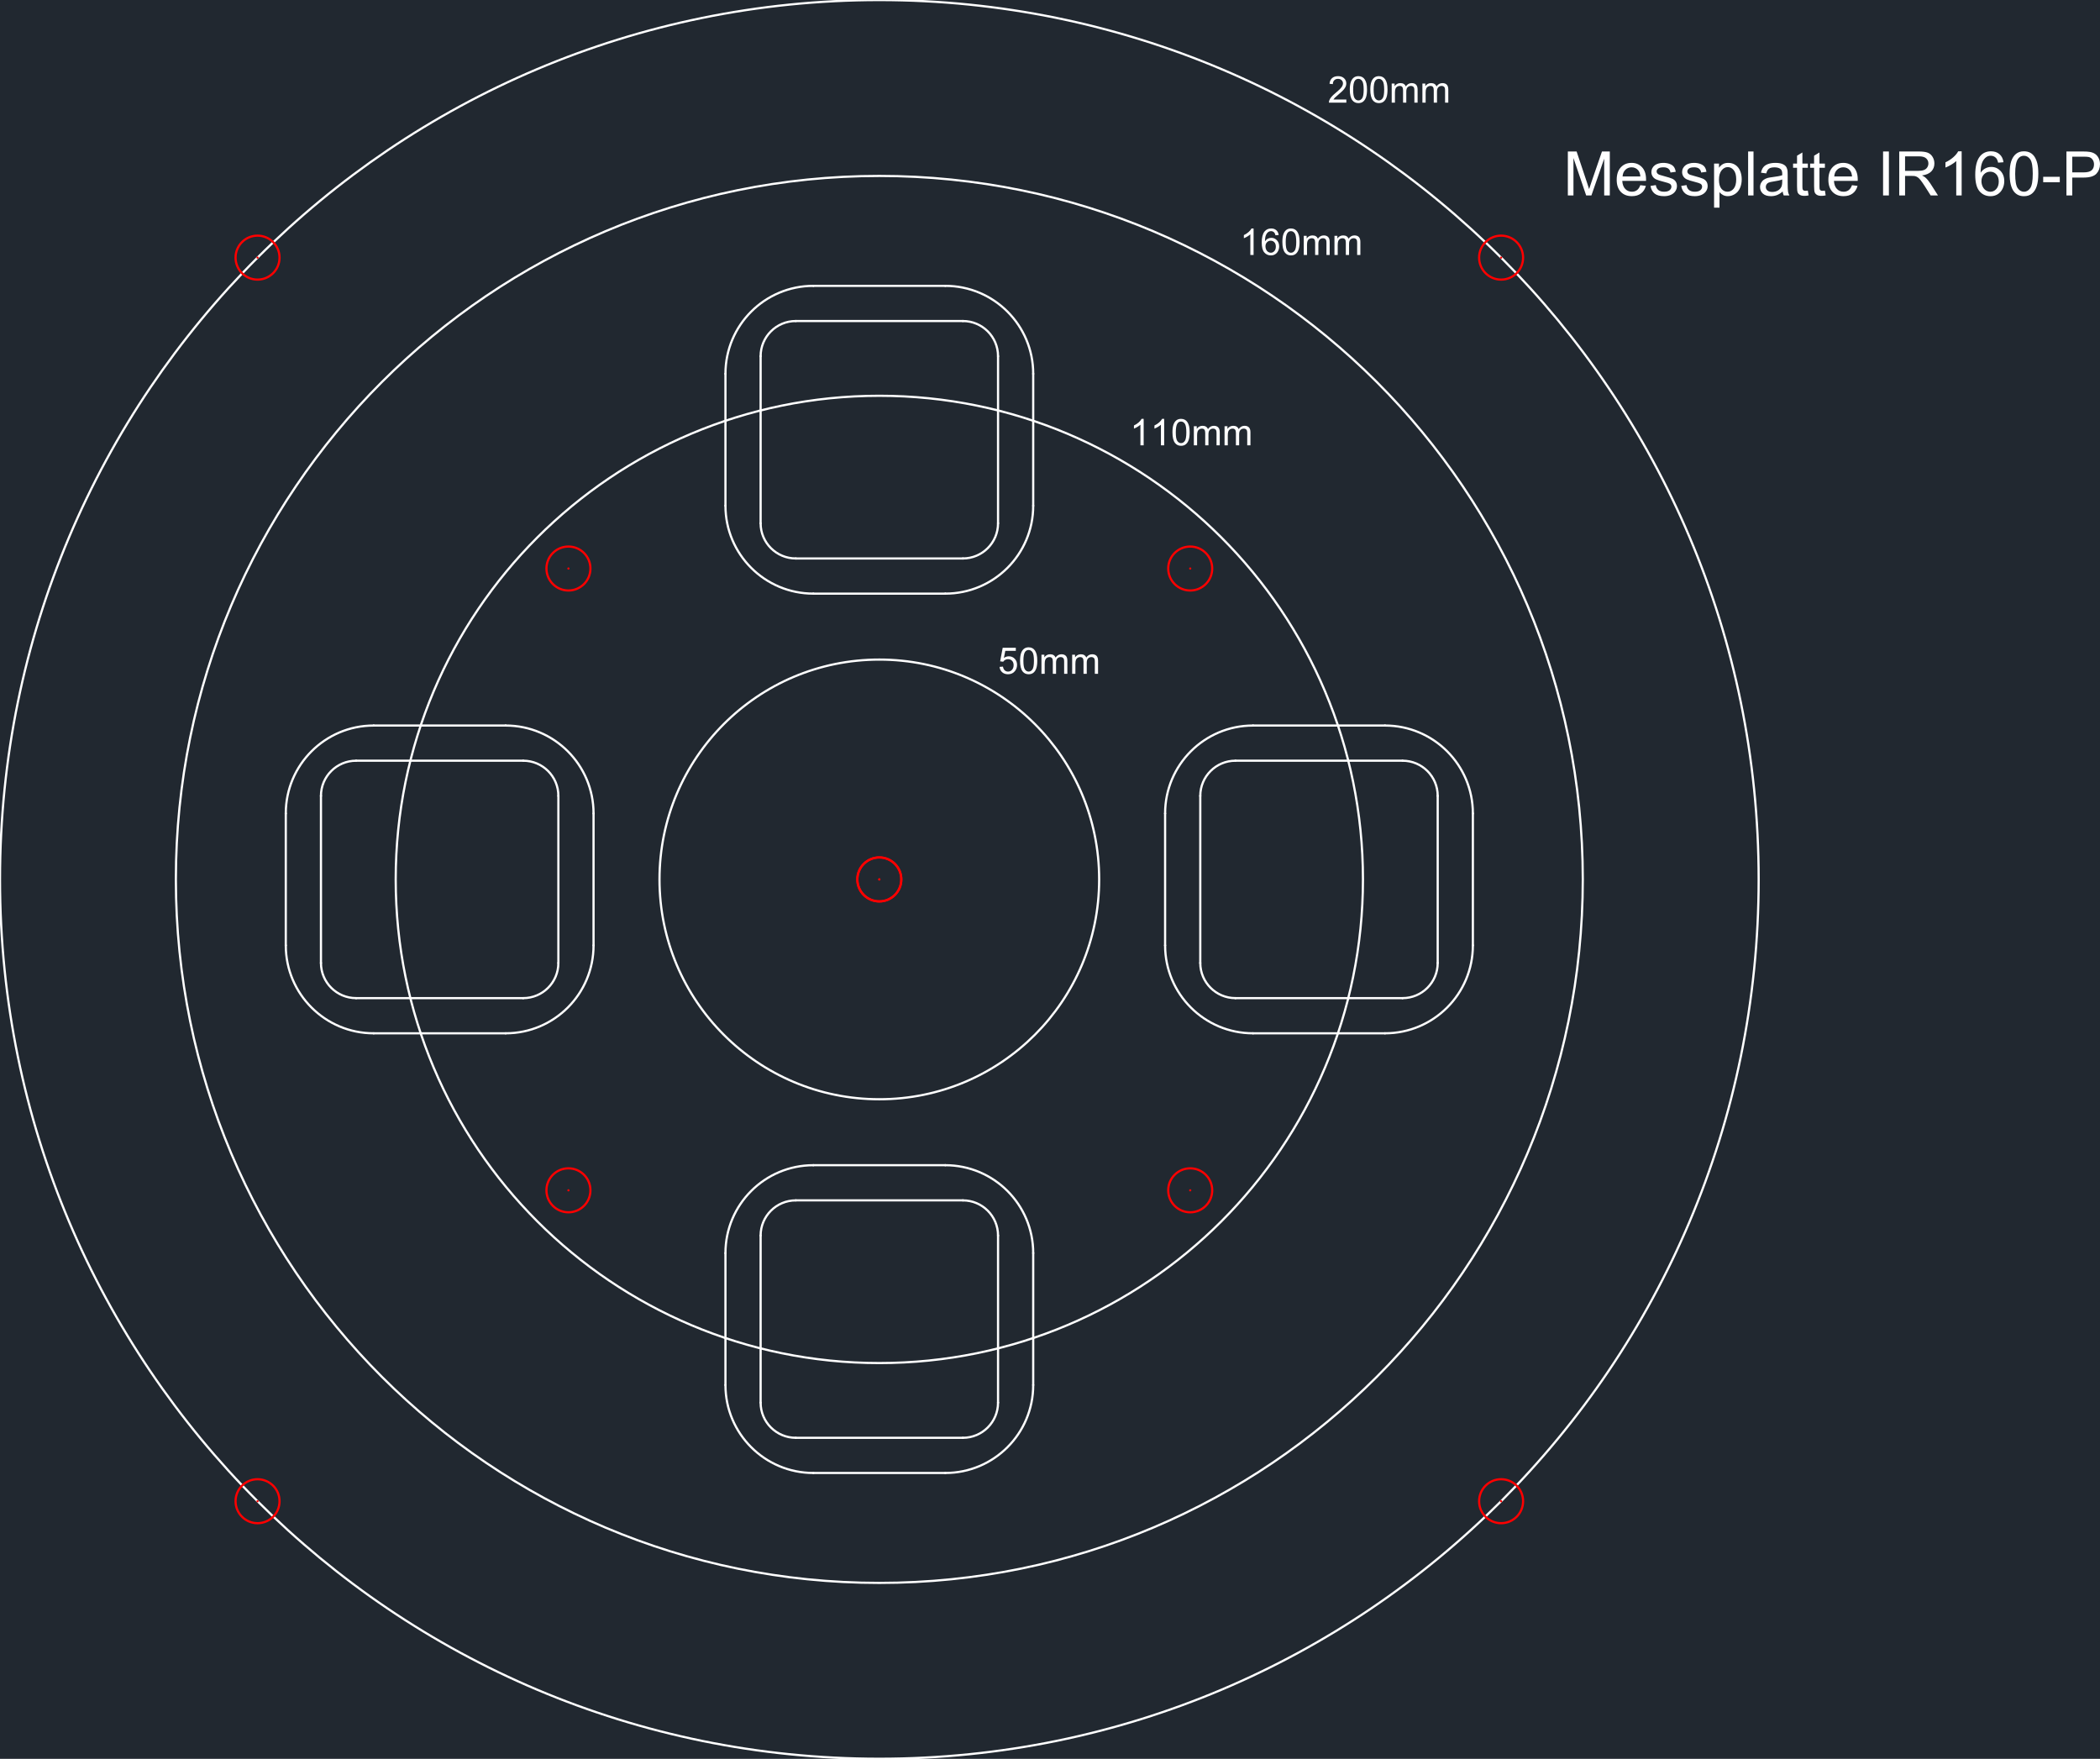
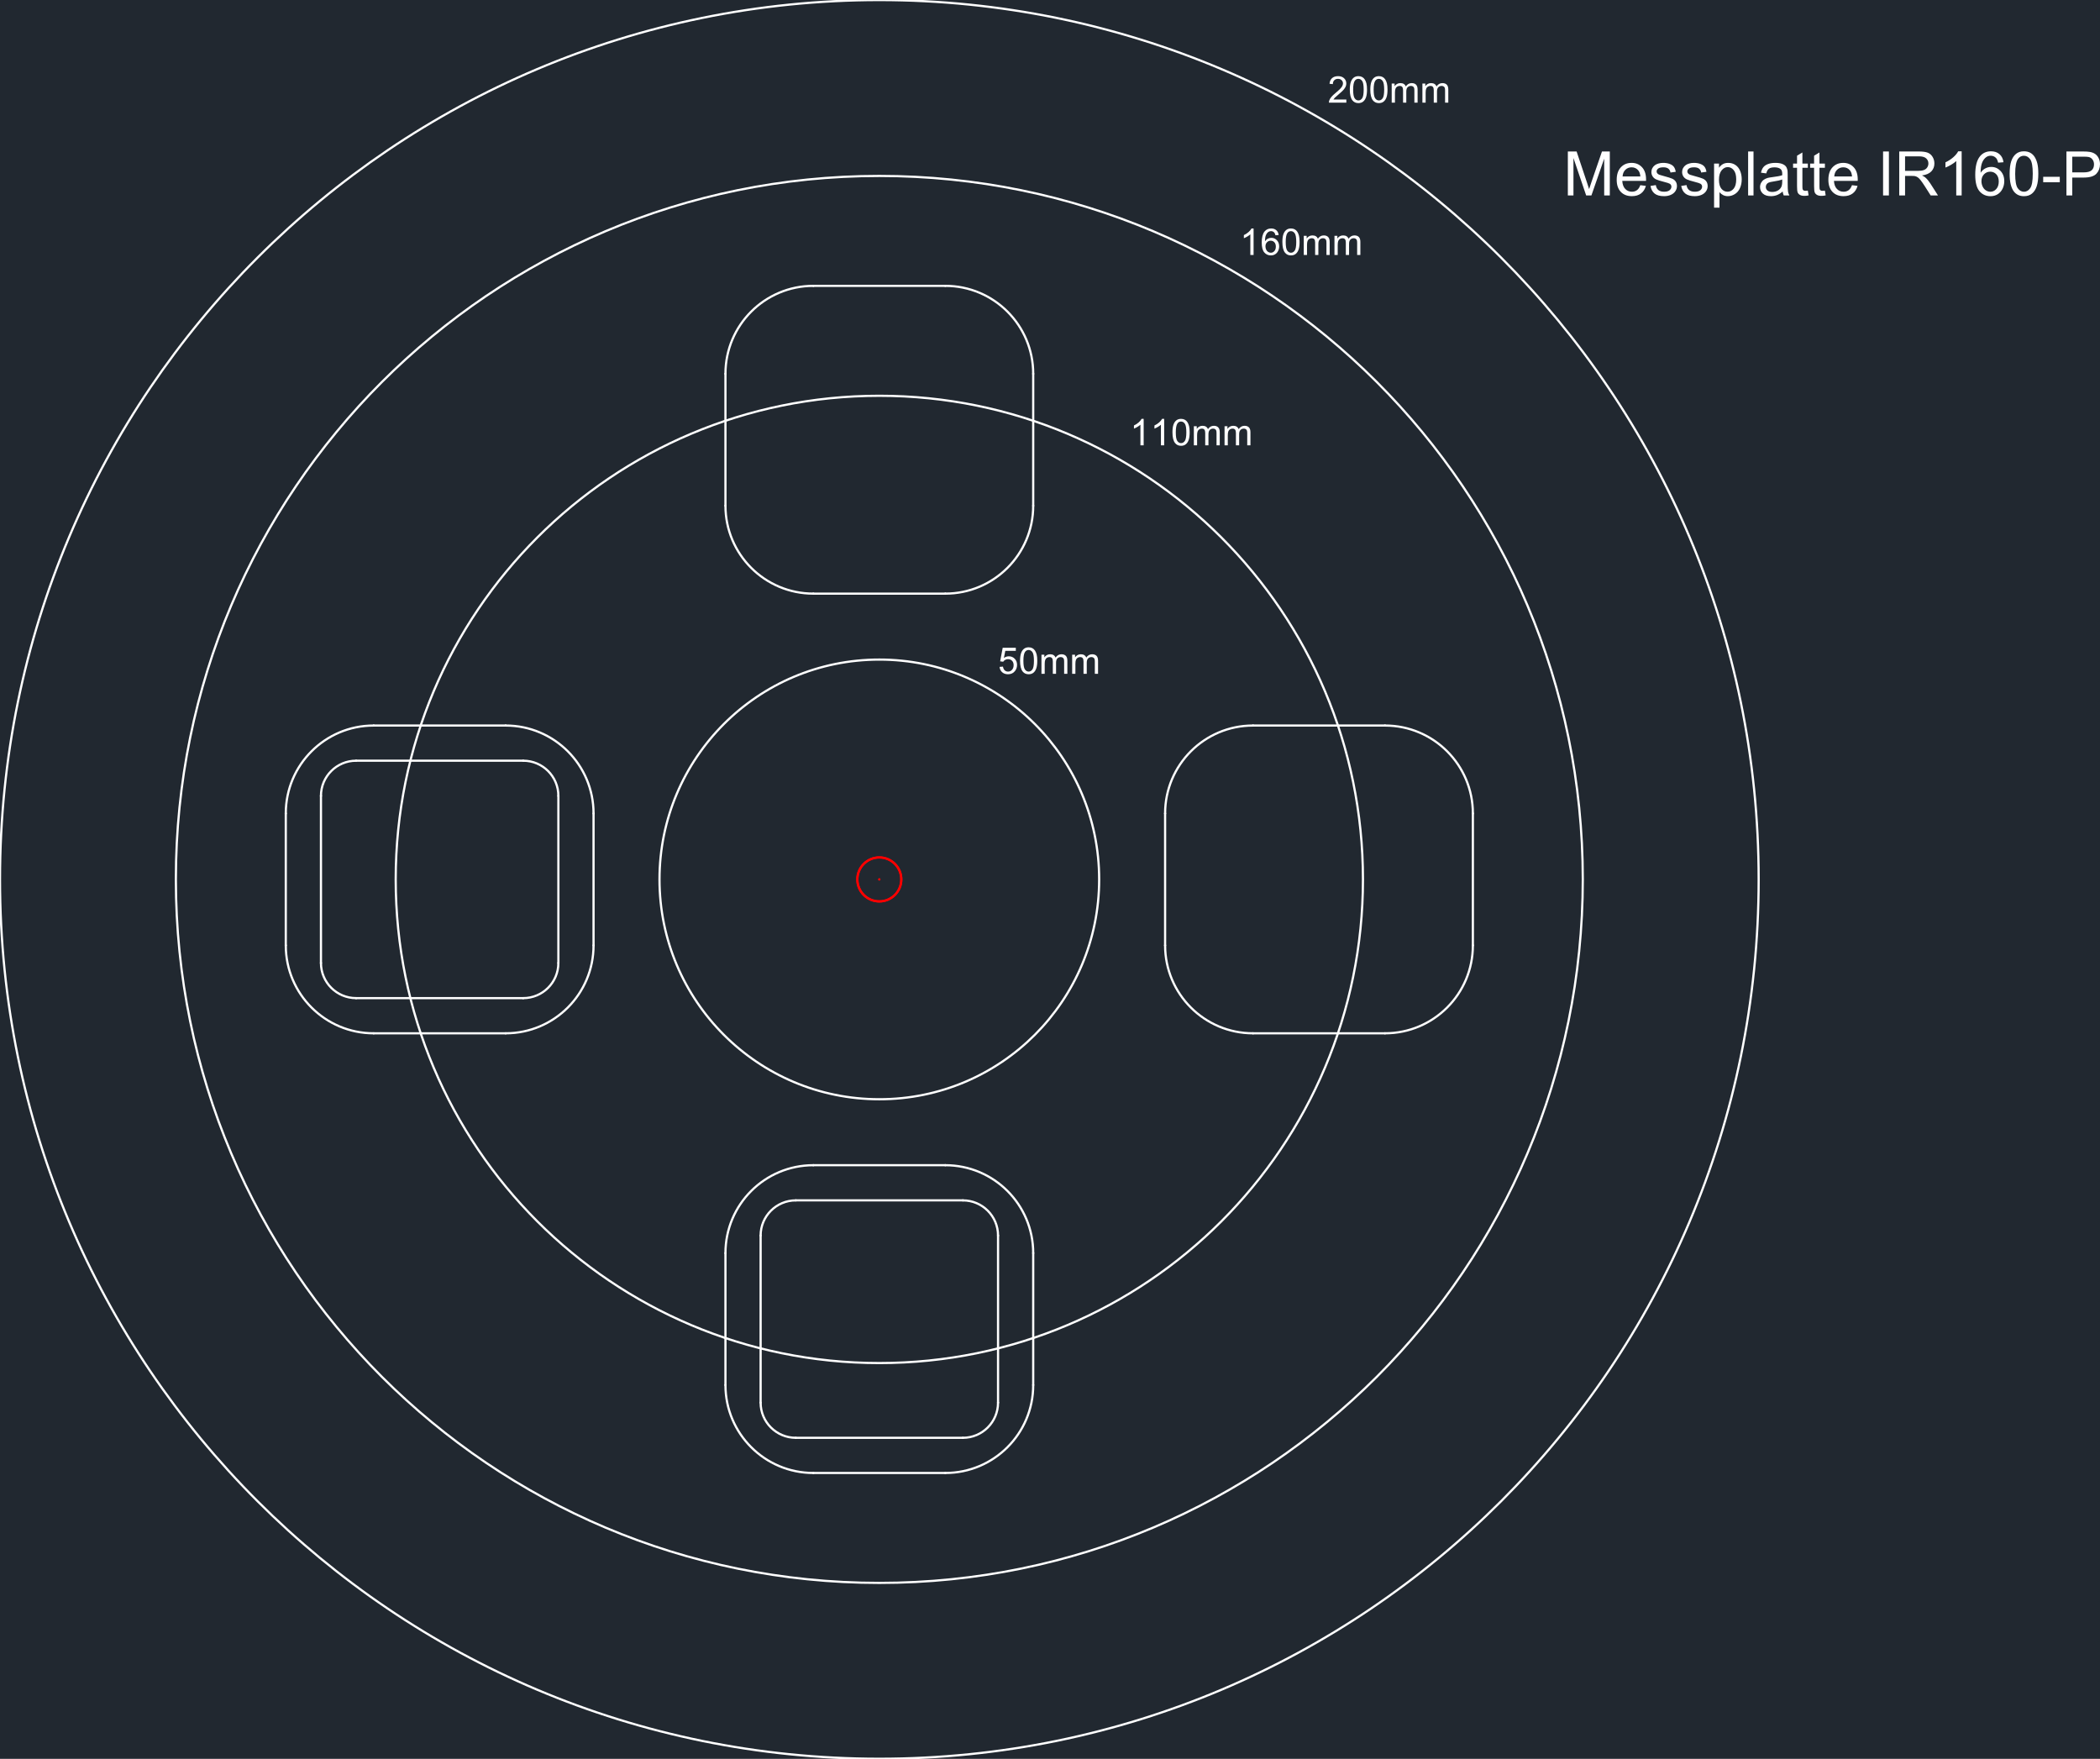
<svg xmlns="http://www.w3.org/2000/svg" width="238.8mm" height="200mm" viewBox="0 0 1000000 837521">
  <defs>
    <style>.C1 {stroke: #ffffff; stroke-width: 1047; stroke-opacity: 1.000; fill: none; fill-opacity: 1.000;}</style>
    <style>.C2 {stroke: none; stroke-width: none; stroke-opacity: 1.000; fill: #ffffff; fill-opacity: 1.000;}</style>
    <style>.C3 {stroke: #ff0000; stroke-width: 1047; stroke-opacity: 1.000; fill: none; fill-opacity: 1.000;}</style>
  </defs>
  <rect fill="#212830" x="0" y="0" width="1000000" height="837521" fill-opacity="1.0" />
  <g stroke-linecap="round" stroke-linejoin="round" fill-rule="evenodd">
    <path d="M 837456 418760 c 0 231257 -187471 418728 -418728 418728 c -231257 -0 -418728 -187471 -418728 -418728 c 0 -231257 187471 -418728 418728 -418728 c 231257 0 418728 187471 418728 418728" class="C1" />
    <path d="M 753710 418760 c -0 185006 -149977 334982 -334982 334982 c -185006 -0 -334982 -149977 -334982 -334982 c 0 -185006 149977 -334982 334982 -334982 c 185006 0 334982 149977 334982 334982" class="C1" />
    <path d="M 649028 418760 c -0 127191 -103109 230300 -230300 230300 c -127191 0 -230300 -103109 -230300 -230300 c 0 -127191 103109 -230300 230300 -230300 c 127191 0 230300 103109 230300 230300" class="C1" />
    <path d="M 523410 418760 c 0 57814 -46868 104682 -104682 104682 c -57814 0 -104682 -46868 -104682 -104682 c 0 -57814 46868 -104682 104682 -104682 c 57814 0 104682 46868 104682 104682" class="C1" />
    <path d="M 641114 47397 l 0 1482 l -8303 0 q -17 -557 180 -1071 q 317 -848 1015 -1671 q 698 -823 2018 -1902 q 2048 -1679 2768 -2661 q 720 -981 720 -1855 q 0 -917 -656 -1547 q -656 -630 -1709 -630 q -1114 0 -1782 668 q -668 668 -677 1851 l -1585 -163 q 163 -1774 1225 -2703 q 1063 -930 2853 -930 q 1808 0 2862 1003 q 1054 1003 1054 2485 q 0 754 -308 1482 q -308 728 -1024 1534 q -715 805 -2378 2211 q -1388 1165 -1782 1581 q -394 416 -651 835 l 6161 0 Z M 642767 42684 q 0 -2228 458 -3586 q 458 -1358 1362 -2095 q 904 -737 2275 -737 q 1011 0 1774 407 q 763 407 1260 1174 q 497 767 780 1868 q 283 1101 283 2969 q 0 2211 -454 3569 q -454 1358 -1358 2099 q -904 741 -2284 741 q -1817 0 -2853 -1302 q -1242 -1568 -1242 -5107 m 1585 0 q 0 3093 724 4117 q 724 1024 1787 1024 q 1063 0 1787 -1028 q 724 -1028 724 -4113 q 0 -3102 -724 -4122 q -724 -1020 -1804 -1020 q -1063 0 -1697 900 q -797 1148 -797 4242 Z M 652527 42684 q 0 -2228 458 -3586 q 458 -1358 1362 -2095 q 904 -737 2275 -737 q 1011 0 1774 407 q 763 407 1260 1174 q 497 767 780 1868 q 283 1101 283 2969 q 0 2211 -454 3569 q -454 1358 -1358 2099 q -904 741 -2284 741 q -1817 0 -2853 -1302 q -1242 -1568 -1242 -5107 m 1585 0 q 0 3093 724 4117 q 724 1024 1787 1024 q 1063 0 1787 -1028 q 724 -1028 724 -4113 q 0 -3102 -724 -4122 q -724 -1020 -1804 -1020 q -1063 0 -1697 900 q -797 1148 -797 4242 Z M 662715 48879 l 0 -9100 l 1380 0 l 0 1277 q 428 -668 1140 -1075 q 711 -407 1620 -407 q 1011 0 1658 420 q 647 420 913 1174 q 1080 -1594 2811 -1594 q 1354 0 2082 750 q 728 750 728 2309 l 0 6247 l -1534 0 l 0 -5733 q 0 -925 -150 -1332 q -150 -407 -544 -656 q -394 -248 -925 -248 q -960 0 -1594 638 q -634 638 -634 2044 l 0 5287 l -1542 0 l 0 -5912 q 0 -1028 -377 -1542 q -377 -514 -1234 -514 q -651 0 -1204 343 q -553 343 -801 1003 q -248 660 -248 1902 l 0 4721 l -1542 0 Z M 677334 48879 l 0 -9100 l 1380 0 l 0 1277 q 428 -668 1140 -1075 q 711 -407 1620 -407 q 1011 0 1658 420 q 647 420 913 1174 q 1080 -1594 2811 -1594 q 1354 0 2082 750 q 728 750 728 2309 l 0 6247 l -1534 0 l 0 -5733 q 0 -925 -150 -1332 q -150 -407 -544 -656 q -394 -248 -925 -248 q -960 0 -1594 638 q -634 638 -634 2044 l 0 5287 l -1542 0 l 0 -5912 q 0 -1028 -377 -1542 q -377 -514 -1234 -514 q -651 0 -1204 343 q -553 343 -801 1003 q -248 660 -248 1902 l 0 4721 l -1542 0 Z" class="C2" />
    <path d="M 596944 121405 l -1542 0 l 0 -9828 q -557 531 -1461 1063 q -904 531 -1624 797 l 0 -1491 q 1294 -608 2262 -1474 q 968 -865 1371 -1679 l 994 0 l 0 12613 Z M 608898 111919 l -1534 120 q -206 -908 -583 -1320 q -626 -660 -1542 -660 q -737 0 -1294 411 q -728 531 -1148 1551 q -420 1020 -437 2905 q 557 -848 1362 -1260 q 805 -411 1688 -411 q 1542 0 2626 1135 q 1084 1135 1084 2935 q 0 1182 -510 2198 q -510 1015 -1401 1555 q -891 540 -2022 540 q -1928 0 -3145 -1418 q -1217 -1418 -1217 -4674 q 0 -3642 1345 -5296 q 1174 -1440 3162 -1440 q 1482 0 2429 831 q 947 831 1135 2296 m -6298 5415 q 0 797 338 1525 q 338 728 947 1110 q 608 381 1277 381 q 977 0 1679 -788 q 703 -788 703 -2142 q 0 -1302 -694 -2052 q -694 -750 -1748 -750 q -1045 0 -1774 750 q -728 750 -728 1967 Z M 610654 115209 q 0 -2228 458 -3586 q 458 -1358 1362 -2095 q 904 -737 2275 -737 q 1011 0 1774 407 q 763 407 1260 1174 q 497 767 780 1868 q 283 1101 283 2969 q 0 2211 -454 3569 q -454 1358 -1358 2099 q -904 741 -2284 741 q -1817 0 -2853 -1302 q -1242 -1568 -1242 -5107 m 1585 0 q 0 3093 724 4117 q 724 1024 1787 1024 q 1063 0 1787 -1028 q 724 -1028 724 -4113 q 0 -3102 -724 -4122 q -724 -1020 -1804 -1020 q -1063 0 -1697 900 q -797 1148 -797 4242 Z M 620843 121405 l 0 -9100 l 1380 0 l 0 1277 q 428 -668 1140 -1075 q 711 -407 1620 -407 q 1011 0 1658 420 q 647 420 913 1174 q 1080 -1594 2811 -1594 q 1354 0 2082 750 q 728 750 728 2309 l 0 6247 l -1534 0 l 0 -5733 q 0 -925 -150 -1332 q -150 -407 -544 -656 q -394 -248 -925 -248 q -960 0 -1594 638 q -634 638 -634 2044 l 0 5287 l -1542 0 l 0 -5912 q 0 -1028 -377 -1542 q -377 -514 -1234 -514 q -651 0 -1204 343 q -553 343 -801 1003 q -248 660 -248 1902 l 0 4721 l -1542 0 Z M 635461 121405 l 0 -9100 l 1380 0 l 0 1277 q 428 -668 1140 -1075 q 711 -407 1620 -407 q 1011 0 1658 420 q 647 420 913 1174 q 1080 -1594 2811 -1594 q 1354 0 2082 750 q 728 750 728 2309 l 0 6247 l -1534 0 l 0 -5733 q 0 -925 -150 -1332 q -150 -407 -544 -656 q -394 -248 -925 -248 q -960 0 -1594 638 q -634 638 -634 2044 l 0 5287 l -1542 0 l 0 -5912 q 0 -1028 -377 -1542 q -377 -514 -1234 -514 q -651 0 -1204 343 q -553 343 -801 1003 q -248 660 -248 1902 l 0 4721 l -1542 0 Z" class="C2" />
    <path d="M 544603 212062 l -1542 0 l 0 -9828 q -557 531 -1461 1063 q -904 531 -1624 797 l 0 -1491 q 1294 -608 2262 -1474 q 968 -865 1371 -1679 l 994 0 l 0 12613 Z M 554363 212062 l -1542 0 l 0 -9828 q -557 531 -1461 1063 q -904 531 -1624 797 l 0 -1491 q 1294 -608 2262 -1474 q 968 -865 1371 -1679 l 994 0 l 0 12613 Z M 558313 205867 q 0 -2228 458 -3586 q 458 -1358 1362 -2095 q 904 -737 2275 -737 q 1011 0 1774 407 q 763 407 1260 1174 q 497 767 780 1868 q 283 1101 283 2969 q 0 2211 -454 3569 q -454 1358 -1358 2099 q -904 741 -2284 741 q -1817 0 -2853 -1302 q -1242 -1568 -1242 -5107 m 1585 0 q 0 3093 724 4117 q 724 1024 1787 1024 q 1063 0 1787 -1028 q 724 -1028 724 -4113 q 0 -3102 -724 -4122 q -724 -1020 -1804 -1020 q -1063 0 -1697 900 q -797 1148 -797 4242 Z M 568502 212062 l 0 -9100 l 1380 0 l 0 1277 q 428 -668 1140 -1075 q 711 -407 1620 -407 q 1011 0 1658 420 q 647 420 913 1174 q 1080 -1594 2811 -1594 q 1354 0 2082 750 q 728 750 728 2309 l 0 6247 l -1534 0 l 0 -5733 q 0 -925 -150 -1332 q -150 -407 -544 -656 q -394 -248 -925 -248 q -960 0 -1594 638 q -634 638 -634 2044 l 0 5287 l -1542 0 l 0 -5912 q 0 -1028 -377 -1542 q -377 -514 -1234 -514 q -651 0 -1204 343 q -553 343 -801 1003 q -248 660 -248 1902 l 0 4721 l -1542 0 Z M 583120 212062 l 0 -9100 l 1380 0 l 0 1277 q 428 -668 1140 -1075 q 711 -407 1620 -407 q 1011 0 1658 420 q 647 420 913 1174 q 1080 -1594 2811 -1594 q 1354 0 2082 750 q 728 750 728 2309 l 0 6247 l -1534 0 l 0 -5733 q 0 -925 -150 -1332 q -150 -407 -544 -656 q -394 -248 -925 -248 q -960 0 -1594 638 q -634 638 -634 2044 l 0 5287 l -1542 0 l 0 -5912 q 0 -1028 -377 -1542 q -377 -514 -1234 -514 q -651 0 -1204 343 q -553 343 -801 1003 q -248 660 -248 1902 l 0 4721 l -1542 0 Z" class="C2" />
    <path d="M 475984 317560 l 1620 -137 q 180 1182 835 1778 q 656 596 1581 596 q 1114 0 1885 -840 q 771 -840 771 -2228 q 0 -1320 -741 -2082 q -741 -763 -1941 -763 q -745 0 -1345 338 q -600 338 -943 878 l -1448 -189 l 1217 -6452 l 6247 0 l 0 1474 l -5013 0 l -677 3376 q 1131 -788 2374 -788 q 1645 0 2776 1140 q 1131 1140 1131 2931 q 0 1705 -994 2948 q -1208 1525 -3299 1525 q -1714 0 -2798 -960 q -1084 -960 -1238 -2545 Z M 485744 314655 q 0 -2228 458 -3586 q 458 -1358 1362 -2095 q 904 -737 2275 -737 q 1011 0 1774 407 q 763 407 1260 1174 q 497 767 780 1868 q 283 1101 283 2969 q 0 2211 -454 3569 q -454 1358 -1358 2099 q -904 741 -2284 741 q -1817 0 -2853 -1302 q -1242 -1568 -1242 -5107 m 1585 0 q 0 3093 724 4117 q 724 1024 1787 1024 q 1063 0 1787 -1028 q 724 -1028 724 -4113 q 0 -3102 -724 -4122 q -724 -1020 -1804 -1020 q -1063 0 -1697 900 q -797 1148 -797 4242 Z M 495933 320851 l 0 -9100 l 1380 0 l 0 1277 q 428 -668 1140 -1075 q 711 -407 1620 -407 q 1011 0 1658 420 q 647 420 913 1174 q 1080 -1594 2811 -1594 q 1354 0 2082 750 q 728 750 728 2309 l 0 6247 l -1534 0 l 0 -5733 q 0 -925 -150 -1332 q -150 -407 -544 -656 q -394 -248 -925 -248 q -960 0 -1594 638 q -634 638 -634 2044 l 0 5287 l -1542 0 l 0 -5912 q 0 -1028 -377 -1542 q -377 -514 -1234 -514 q -651 0 -1204 343 q -553 343 -801 1003 q -248 660 -248 1902 l 0 4721 l -1542 0 Z M 510551 320851 l 0 -9100 l 1380 0 l 0 1277 q 428 -668 1140 -1075 q 711 -407 1620 -407 q 1011 0 1658 420 q 647 420 913 1174 q 1080 -1594 2811 -1594 q 1354 0 2082 750 q 728 750 728 2309 l 0 6247 l -1534 0 l 0 -5733 q 0 -925 -150 -1332 q -150 -407 -544 -656 q -394 -248 -925 -248 q -960 0 -1594 638 q -634 638 -634 2044 l 0 5287 l -1542 0 l 0 -5912 q 0 -1028 -377 -1542 q -377 -514 -1234 -514 q -651 0 -1204 343 q -553 343 -801 1003 q -248 660 -248 1902 l 0 4721 l -1542 0 Z" class="C2" />
    <path d="M 418728 418760 l 0 0" class="C3" />
    <path d="M 429196 418760 c 0 5781 -4687 10468 -10468 10468 c -5781 0 -10468 -4687 -10468 -10468 c 0 -5781 4687 -10468 10468 -10468 c 5781 0 10468 4687 10468 10468" class="C3" />
-     <path d="M 566771 270718 l 0 0" class="C3" />
-     <path d="M 577239 270718 c 0 5781 -4687 10468 -10468 10468 c -5781 0 -10468 -4687 -10468 -10468 c 0 -5781 4687 -10468 10468 -10468 c 5781 0 10468 4687 10468 10468" class="C3" />
-     <path d="M 270685 270718 l 0 0" class="C3" />
-     <path d="M 281153 270718 c 0 5781 -4687 10468 -10468 10468 c -5781 0 -10468 -4687 -10468 -10468 c 0 -5781 4687 -10468 10468 -10468 c 5781 0 10468 4687 10468 10468" class="C3" />
-     <path d="M 270685 566803 l 0 0" class="C3" />
-     <path d="M 281153 566803 c 0 5781 -4687 10468 -10468 10468 c -5781 0 -10468 -4687 -10468 -10468 c 0 -5781 4687 -10468 10468 -10468 c 5781 0 10468 4687 10468 10468" class="C3" />
-     <path d="M 566771 566803 l 0 0" class="C3" />
-     <path d="M 577239 566803 c 0 5781 -4687 10468 -10468 10468 c -5781 0 -10468 -4687 -10468 -10468 c 0 -5781 4687 -10468 10468 -10468 c 5781 0 10468 4687 10468 10468" class="C3" />
-     <path d="M 714813 122675 l 0 0" class="C3" />
-     <path d="M 725281 122675 c 0 5781 -4687 10468 -10468 10468 c -5781 0 -10468 -4687 -10468 -10468 c 0 -5781 4687 -10468 10468 -10468 c 5781 0 10468 4687 10468 10468" class="C3" />
-     <path d="M 122643 122675 l 0 0" class="C3" />
-     <path d="M 133111 122675 c 0 5781 -4687 10468 -10468 10468 c -5781 0 -10468 -4687 -10468 -10468 c 0 -5781 4687 -10468 10468 -10468 c 5781 0 10468 4687 10468 10468" class="C3" />
-     <path d="M 122643 714846 l 0 0" class="C3" />
-     <path d="M 133111 714846 c 0 5781 -4687 10468 -10468 10468 c -5781 0 -10468 -4687 -10468 -10468 c 0 -5781 4687 -10468 10468 -10468 c 5781 0 10468 4687 10468 10468" class="C3" />
-     <path d="M 714813 714846 l 0 0" class="C3" />
-     <path d="M 725281 714846 c 0 5781 -4687 10468 -10468 10468 c -5781 0 -10468 -4687 -10468 -10468 c 0 -5781 4687 -10468 10468 -10468 c 5781 0 10468 4687 10468 10468" class="C3" />
    <path d="M 418728 418760 l 0 0" class="C3" />
    <path d="M 429196 418760 c 0 5781 -4687 10468 -10468 10468 c -5781 0 -10468 -4687 -10468 -10468 c 0 -5781 4687 -10468 10468 -10468 c 5781 0 10468 4687 10468 10468" class="C3" />
    <path d="M 596687 345483 l 62809 0" class="C1" />
    <path d="M 701369 387356 l 0 62809" class="C1" />
    <path d="M 659496 492038 l -62809 0" class="C1" />
    <path d="M 554814 450165 l 0 -62809" class="C1" />
    <path d="M 701369 387356 c 0 -23126 -18747 -41873 -41873 -41873" class="C1" />
    <path d="M 659496 492038 c 23126 0 41873 -18747 41873 -41873" class="C1" />
    <path d="M 554814 450165 c 0 23126 18747 41873 41873 41873" class="C1" />
    <path d="M 596687 345483 c -23126 0 -41873 18747 -41873 41873" class="C1" />
    <path d="M 387323 136119 l 62809 0" class="C1" />
    <path d="M 492005 177992 l 0 62809" class="C1" />
    <path d="M 450132 282674 l -62809 0" class="C1" />
    <path d="M 345451 240801 l 0 -62809" class="C1" />
    <path d="M 492005 177992 c 0 -23126 -18747 -41873 -41873 -41873" class="C1" />
    <path d="M 450132 282674 c 23126 0 41873 -18747 41873 -41873" class="C1" />
    <path d="M 345451 240801 c 0 23126 18747 41873 41873 41873" class="C1" />
    <path d="M 387323 136119 c -23126 0 -41873 18747 -41873 41873" class="C1" />
    <path d="M 177959 345483 l 62809 0" class="C1" />
    <path d="M 282641 387356 l 0 62809" class="C1" />
    <path d="M 240769 492038 l -62809 0" class="C1" />
    <path d="M 136087 450165 l 0 -62809" class="C1" />
    <path d="M 282641 387356 c 0 -23126 -18747 -41873 -41873 -41873" class="C1" />
    <path d="M 240769 492038 c 23126 0 41873 -18747 41873 -41873" class="C1" />
    <path d="M 136087 450165 c 0 23126 18747 41873 41873 41873" class="C1" />
    <path d="M 177959 345483 c -23126 0 -41873 18747 -41873 41873" class="C1" />
    <path d="M 387323 554847 l 62809 0" class="C1" />
    <path d="M 492005 596720 l 0 62809" class="C1" />
    <path d="M 450132 701402 l -62809 0" class="C1" />
    <path d="M 345451 659529 l 0 -62809" class="C1" />
    <path d="M 492005 596720 c 0 -23126 -18747 -41873 -41873 -41873" class="C1" />
    <path d="M 450132 701402 c 23126 0 41873 -18747 41873 -41873" class="C1" />
    <path d="M 345451 659529 c 0 23126 18747 41873 41873 41873" class="C1" />
    <path d="M 387323 554847 c -23126 0 -41873 18747 -41873 41873" class="C1" />
-     <path d="M 588313 362232 l 79558 0" class="C1" />
-     <path d="M 684620 378981 l 0 79558" class="C1" />
-     <path d="M 667871 475289 l -79558 0" class="C1" />
-     <path d="M 571564 458540 l 0 -79558" class="C1" />
-     <path d="M 684620 378981 c 0 -9250 -7499 -16749 -16749 -16749" class="C1" />
-     <path d="M 667871 475289 c 9250 0 16749 -7499 16749 -16749" class="C1" />
-     <path d="M 571564 458540 c 0 9250 7499 16749 16749 16749" class="C1" />
-     <path d="M 588313 362232 c -9250 0 -16749 7499 -16749 16749" class="C1" />
-     <path d="M 378949 152868 l 79558 0" class="C1" />
-     <path d="M 475256 169617 l 0 79558" class="C1" />
-     <path d="M 458507 265925 l -79558 0" class="C1" />
-     <path d="M 362200 249176 l 0 -79558" class="C1" />
-     <path d="M 475256 169617 c 0 -9250 -7499 -16749 -16749 -16749" class="C1" />
-     <path d="M 458507 265925 c 9250 0 16749 -7499 16749 -16749" class="C1" />
-     <path d="M 362200 249176 c 0 9250 7499 16749 16749 16749" class="C1" />
-     <path d="M 378949 152868 c -9250 0 -16749 7499 -16749 16749" class="C1" />
    <path d="M 169585 362232 l 79558 0" class="C1" />
    <path d="M 265892 378981 l 0 79558" class="C1" />
    <path d="M 249143 475289 l -79558 0" class="C1" />
    <path d="M 152836 458540 l 0 -79558" class="C1" />
    <path d="M 265892 378981 c 0 -9250 -7499 -16749 -16749 -16749" class="C1" />
    <path d="M 249143 475289 c 9250 0 16749 -7499 16749 -16749" class="C1" />
    <path d="M 152836 458540 c 0 9250 7499 16749 16749 16749" class="C1" />
    <path d="M 169585 362232 c -9250 0 -16749 7499 -16749 16749" class="C1" />
    <path d="M 378949 571596 l 79558 0" class="C1" />
    <path d="M 475256 588345 l 0 79558" class="C1" />
    <path d="M 458507 684653 l -79558 0" class="C1" />
    <path d="M 362200 667904 l 0 -79558" class="C1" />
    <path d="M 475256 588345 c 0 -9250 -7499 -16749 -16749 -16749" class="C1" />
    <path d="M 458507 684653 c 9250 0 16749 -7499 16749 -16749" class="C1" />
    <path d="M 362200 667904 c 0 9250 7499 16749 16749 16749" class="C1" />
    <path d="M 378949 571596 c -9250 0 -16749 7499 -16749 16749" class="C1" />
    <path d="M 746593 93067 l 0 -20936 l 4170 0 l 4956 14824 q 686 2071 1000 3099 q 357 -1143 1114 -3356 l 5013 -14567 l 3727 0 l 0 20936 l -2671 0 l 0 -17523 l -6084 17523 l -2499 0 l -6055 -17823 l 0 17823 l -2671 0 Z M 781096 88182 l 2656 328 q -628 2328 -2328 3613 q -1699 1285 -4342 1285 q -3328 0 -5277 -2049 q -1949 -2049 -1949 -5748 q 0 -3827 1971 -5941 q 1971 -2114 5113 -2114 q 3042 0 4970 2071 q 1928 2071 1928 5827 q 0 229 -14 686 l -11311 0 q 143 2499 1414 3827 q 1271 1328 3170 1328 q 1414 0 2414 -743 q 1000 -743 1585 -2371 m -8440 -4156 l 8469 0 q -171 -1914 -971 -2871 q -1228 -1485 -3185 -1485 q -1771 0 -2978 1185 q -1207 1185 -1335 3170 Z M 785952 88539 l 2542 -400 q 214 1528 1192 2342 q 978 814 2735 814 q 1771 0 2628 -721 q 857 -721 857 -1692 q 0 -871 -757 -1371 q -528 -343 -2628 -871 q -2828 -714 -3920 -1235 q -1093 -521 -1657 -1442 q -564 -921 -564 -2035 q 0 -1014 464 -1878 q 464 -864 1264 -1435 q 600 -443 1635 -750 q 1035 -307 2221 -307 q 1785 0 3135 514 q 1350 514 1992 1392 q 643 878 885 2349 l -2514 343 q -171 -1171 -993 -1828 q -821 -657 -2321 -657 q -1771 0 -2528 586 q -757 586 -757 1371 q 0 500 314 900 q 314 414 985 686 q 386 143 2271 657 q 2728 728 3806 1192 q 1078 464 1692 1350 q 614 885 614 2199 q 0 1285 -750 2421 q -750 1135 -2164 1757 q -1414 621 -3199 621 q -2956 0 -4506 -1228 q -1550 -1228 -1978 -3642 Z M 800576 88539 l 2542 -400 q 214 1528 1192 2342 q 978 814 2735 814 q 1771 0 2628 -721 q 857 -721 857 -1692 q 0 -871 -757 -1371 q -528 -343 -2628 -871 q -2828 -714 -3920 -1235 q -1093 -521 -1657 -1442 q -564 -921 -564 -2035 q 0 -1014 464 -1878 q 464 -864 1264 -1435 q 600 -443 1635 -750 q 1035 -307 2221 -307 q 1785 0 3135 514 q 1350 514 1992 1392 q 643 878 885 2349 l -2514 343 q -171 -1171 -993 -1828 q -821 -657 -2321 -657 q -1771 0 -2528 586 q -757 586 -757 1371 q 0 500 314 900 q 314 414 985 686 q 386 143 2271 657 q 2728 728 3806 1192 q 1078 464 1692 1350 q 614 885 614 2199 q 0 1285 -750 2421 q -750 1135 -2164 1757 q -1414 621 -3199 621 q -2956 0 -4506 -1228 q -1550 -1228 -1978 -3642 Z M 816228 98879 l 0 -20979 l 2342 0 l 0 1971 q 828 -1157 1871 -1735 q 1043 -578 2528 -578 q 1942 0 3428 1000 q 1485 1000 2242 2821 q 757 1821 757 3992 q 0 2328 -835 4192 q -835 1864 -2428 2856 q -1592 993 -3349 993 q -1285 0 -2306 -543 q -1021 -543 -1678 -1371 l 0 7383 l -2571 0 m 2328 -13310 q 0 2928 1185 4327 q 1185 1400 2871 1400 q 1714 0 2935 -1450 q 1221 -1450 1221 -4491 q 0 -2899 -1192 -4342 q -1192 -1442 -2849 -1442 q -1642 0 -2906 1535 q -1264 1535 -1264 4463 Z M 832437 93067 l 0 -20936 l 2571 0 l 0 20936 l -2571 0 Z M 848890 91196 q -1428 1214 -2749 1714 q -1321 500 -2835 500 q -2499 0 -3842 -1221 q -1342 -1221 -1342 -3120 q 0 -1114 507 -2035 q 507 -921 1328 -1478 q 821 -557 1849 -843 q 757 -200 2285 -386 q 3113 -371 4584 -885 q 14 -528 14 -671 q 0 -1571 -728 -2214 q -985 -871 -2928 -871 q -1814 0 -2678 636 q -864 636 -1278 2249 l -2514 -343 q 343 -1614 1128 -2606 q 785 -993 2271 -1528 q 1485 -536 3442 -536 q 1942 0 3156 457 q 1214 457 1785 1150 q 571 693 800 1749 q 129 657 129 2371 l 0 3428 q 0 3585 164 4534 q 164 950 650 1821 l -2685 0 q -400 -800 -514 -1871 m -214 -5741 q -1400 571 -4199 971 q -1585 229 -2242 514 q -657 286 -1014 835 q -357 550 -357 1221 q 0 1028 778 1714 q 778 686 2278 686 q 1485 0 2642 -650 q 1157 -650 1699 -1778 q 414 -871 414 -2571 l 0 -943 Z M 860872 90767 l 371 2271 q -1085 229 -1942 229 q -1400 0 -2171 -443 q -771 -443 -1085 -1164 q -314 -721 -314 -3035 l 0 -8726 l -1885 0 l 0 -1999 l 1885 0 l 0 -3756 l 2556 -1542 l 0 5298 l 2585 0 l 0 1999 l -2585 0 l 0 8869 q 0 1100 136 1414 q 136 314 443 500 q 307 186 878 186 q 428 0 1128 -100 Z M 868998 90767 l 371 2271 q -1085 229 -1942 229 q -1400 0 -2171 -443 q -771 -443 -1085 -1164 q -314 -721 -314 -3035 l 0 -8726 l -1885 0 l 0 -1999 l 1885 0 l 0 -3756 l 2556 -1542 l 0 5298 l 2585 0 l 0 1999 l -2585 0 l 0 8869 q 0 1100 136 1414 q 136 314 443 500 q 307 186 878 186 q 428 0 1128 -100 Z M 881894 88182 l 2656 328 q -628 2328 -2328 3613 q -1699 1285 -4342 1285 q -3328 0 -5277 -2049 q -1949 -2049 -1949 -5748 q 0 -3827 1971 -5941 q 1971 -2114 5113 -2114 q 3042 0 4970 2071 q 1928 2071 1928 5827 q 0 229 -14 686 l -11311 0 q 143 2499 1414 3827 q 1271 1328 3170 1328 q 1414 0 2414 -743 q 1000 -743 1585 -2371 m -8440 -4156 l 8469 0 q -171 -1914 -971 -2871 q -1228 -1485 -3185 -1485 q -1771 0 -2978 1185 q -1207 1185 -1335 3170 Z M 896703 93067 l 0 -20936 l 2771 0 l 0 20936 l -2771 0 Z M 904401 93067 l 0 -20936 l 9283 0 q 2799 0 4256 564 q 1457 564 2328 1992 q 871 1428 871 3156 q 0 2228 -1442 3756 q -1442 1528 -4456 1942 q 1100 528 1671 1043 q 1214 1114 2299 2785 l 3642 5698 l -3485 0 l -2771 -4356 q -1214 -1885 -1999 -2885 q -785 -1000 -1407 -1400 q -621 -400 -1264 -557 q -471 -100 -1542 -100 l -3213 0 l 0 9297 l -2771 0 m 2771 -11696 l 5955 0 q 1899 0 2971 -393 q 1071 -393 1628 -1257 q 557 -864 557 -1878 q 0 -1485 -1078 -2442 q -1078 -957 -3406 -957 l -6627 0 l 0 6926 Z M 934120 93067 l -2571 0 l 0 -16381 q -928 885 -2435 1771 q -1507 885 -2706 1328 l 0 -2485 q 2156 -1014 3770 -2456 q 1614 -1442 2285 -2799 l 1657 0 l 0 21022 Z M 954043 77257 l -2556 200 q -343 -1514 -971 -2199 q -1043 -1100 -2571 -1100 q -1228 0 -2156 686 q -1214 885 -1914 2585 q -700 1699 -728 4841 q 928 -1414 2271 -2099 q 1342 -686 2813 -686 q 2571 0 4377 1892 q 1807 1892 1807 4891 q 0 1971 -850 3663 q -850 1692 -2335 2592 q -1485 900 -3370 900 q -3213 0 -5241 -2364 q -2028 -2364 -2028 -7790 q 0 -6070 2242 -8826 q 1957 -2399 5270 -2399 q 2471 0 4049 1385 q 1578 1385 1892 3827 m -10497 9026 q 0 1328 564 2542 q 564 1214 1578 1849 q 1014 636 2128 636 q 1628 0 2799 -1314 q 1171 -1314 1171 -3570 q 0 -2171 -1157 -3420 q -1157 -1250 -2913 -1250 q -1742 0 -2956 1250 q -1214 1250 -1214 3278 Z M 956970 82741 q 0 -3713 764 -5977 q 764 -2264 2271 -3492 q 1507 -1228 3792 -1228 q 1685 0 2956 678 q 1271 678 2099 1957 q 828 1278 1300 3113 q 471 1835 471 4948 q 0 3685 -757 5948 q -757 2264 -2264 3499 q -1507 1235 -3806 1235 q -3028 0 -4756 -2171 q -2071 -2613 -2071 -8512 m 2642 0 q 0 5156 1207 6862 q 1207 1707 2978 1707 q 1771 0 2978 -1714 q 1207 -1714 1207 -6855 q 0 -5170 -1207 -6869 q -1207 -1699 -3006 -1699 q -1771 0 -2828 1500 q -1328 1914 -1328 7069 Z M 972951 86783 l 0 -2585 l 7898 0 l 0 2585 l -7898 0 Z M 984019 93067 l 0 -20936 l 7898 0 q 2085 0 3185 200 q 1542 257 2585 978 q 1043 721 1678 2021 q 636 1300 636 2856 q 0 2671 -1699 4520 q -1699 1849 -6141 1849 l -5370 0 l 0 8512 l -2771 0 m 2771 -10982 l 5413 0 q 2685 0 3813 -1000 q 1128 -1000 1128 -2813 q 0 -1314 -664 -2249 q -664 -935 -1749 -1235 q -700 -186 -2585 -186 l -5355 0 l 0 7483 Z" class="C2" />
  </g>
</svg>
